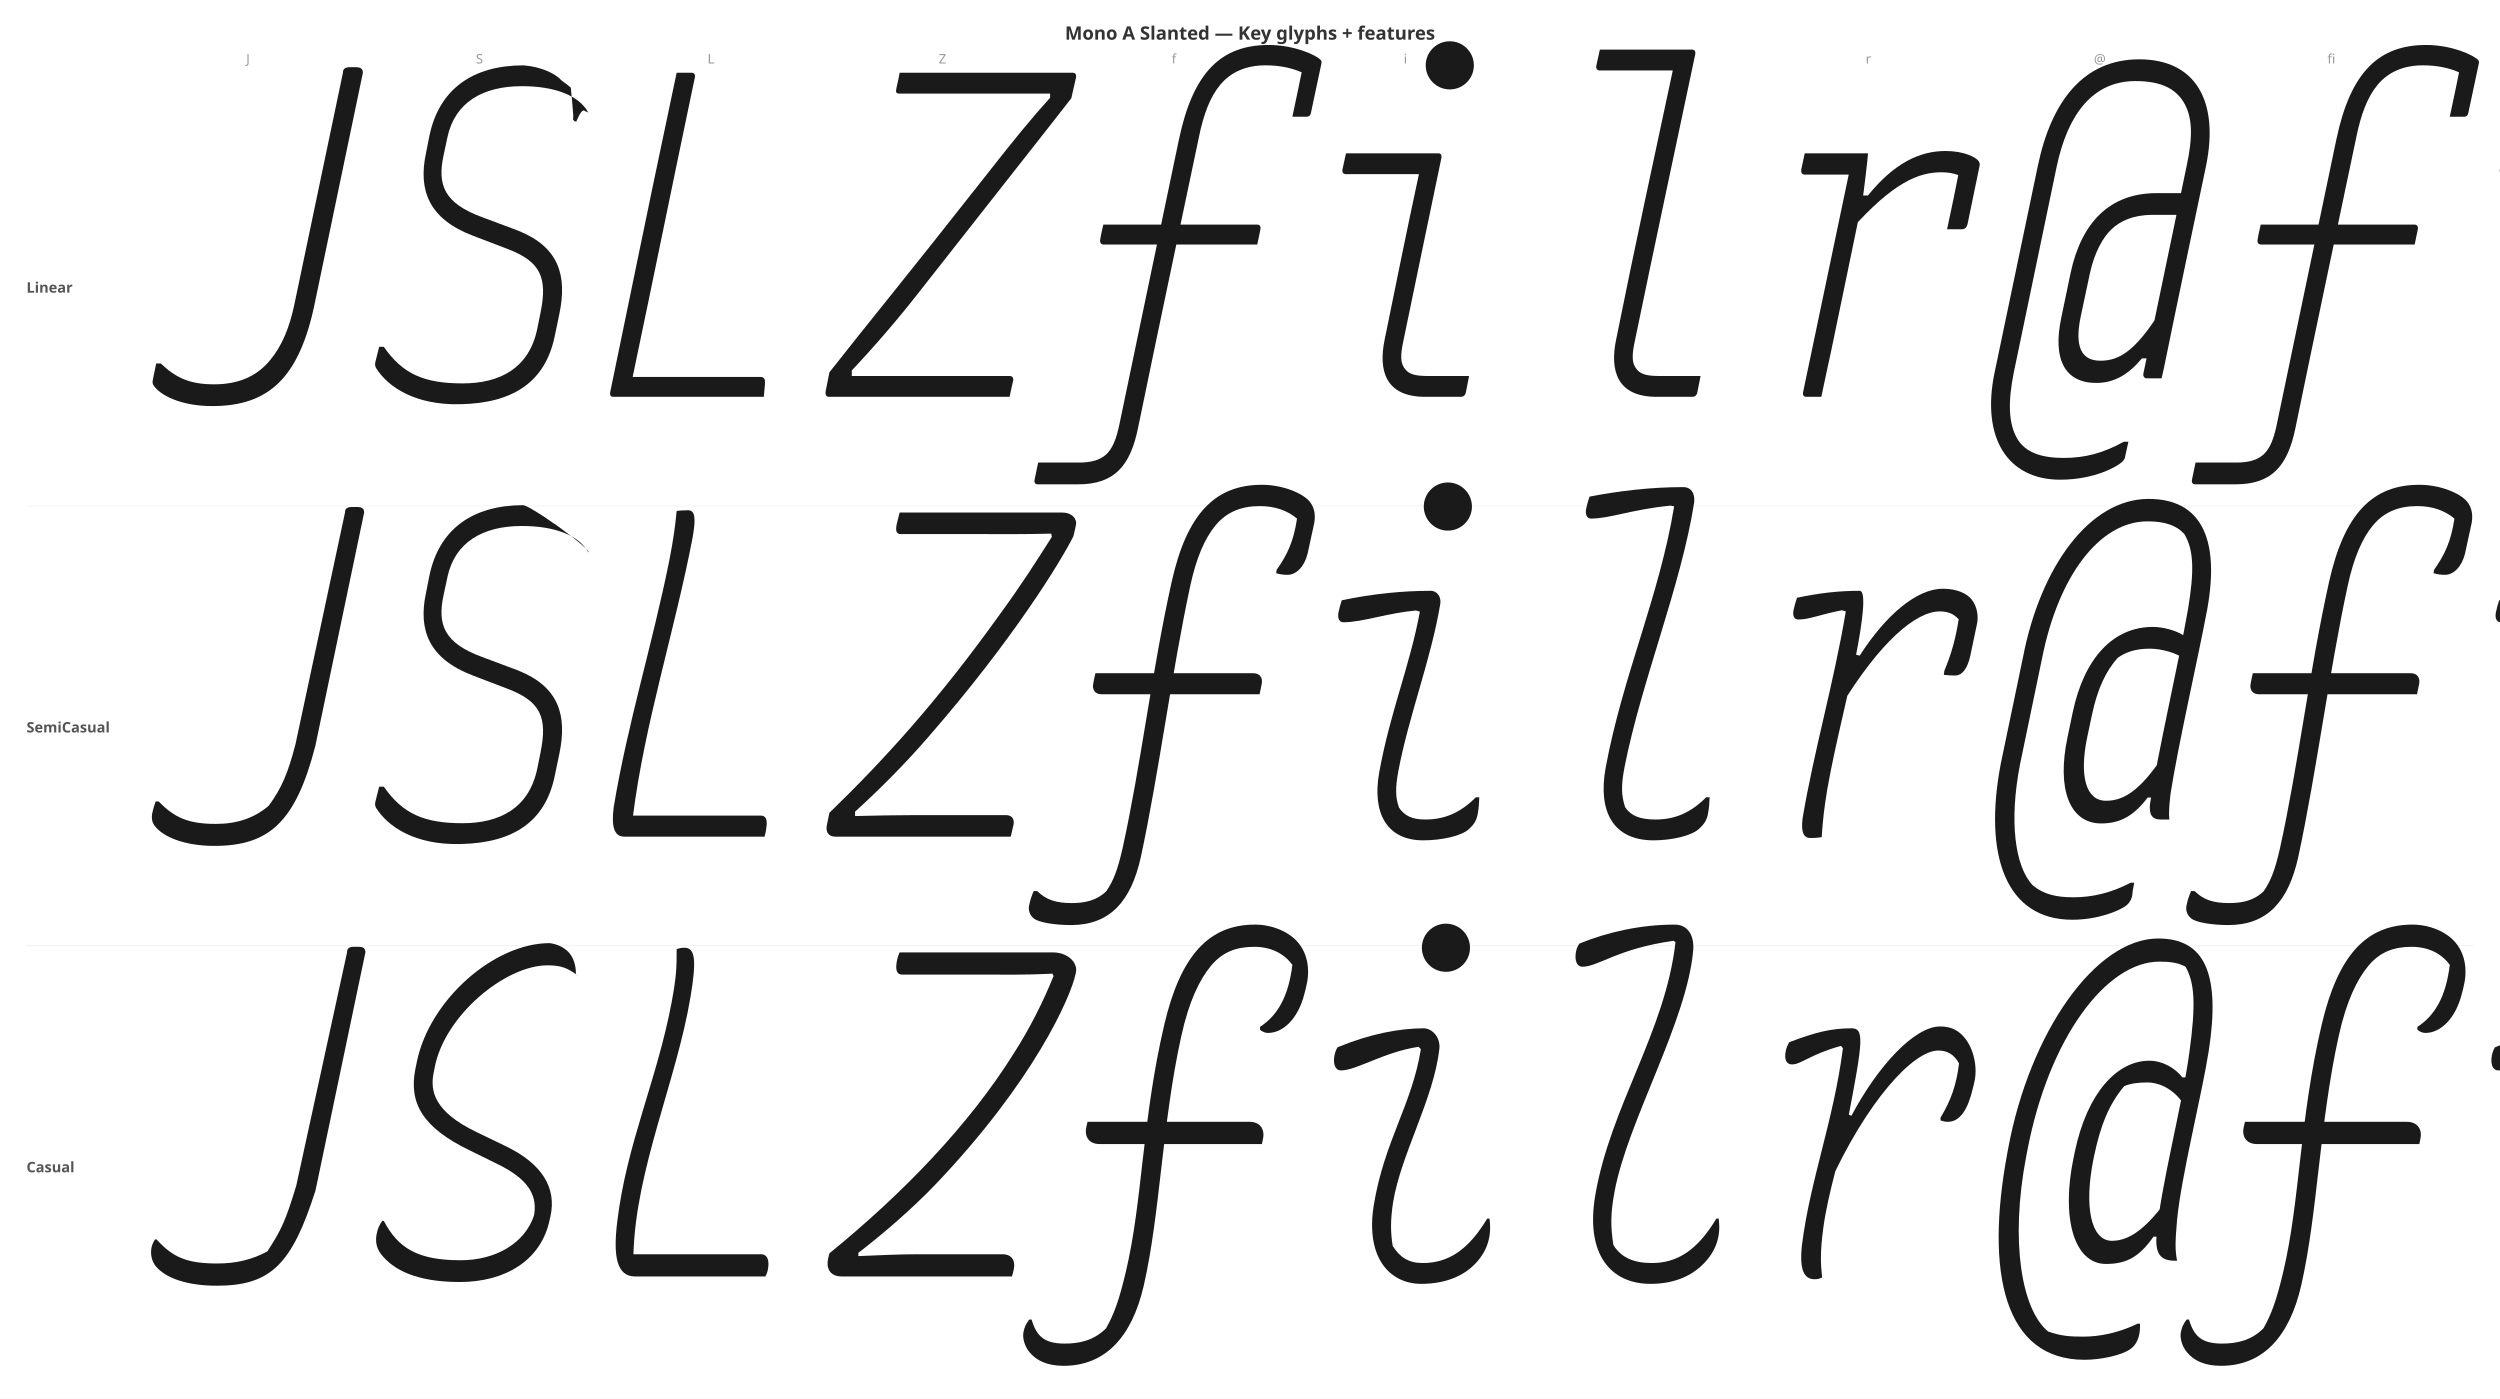
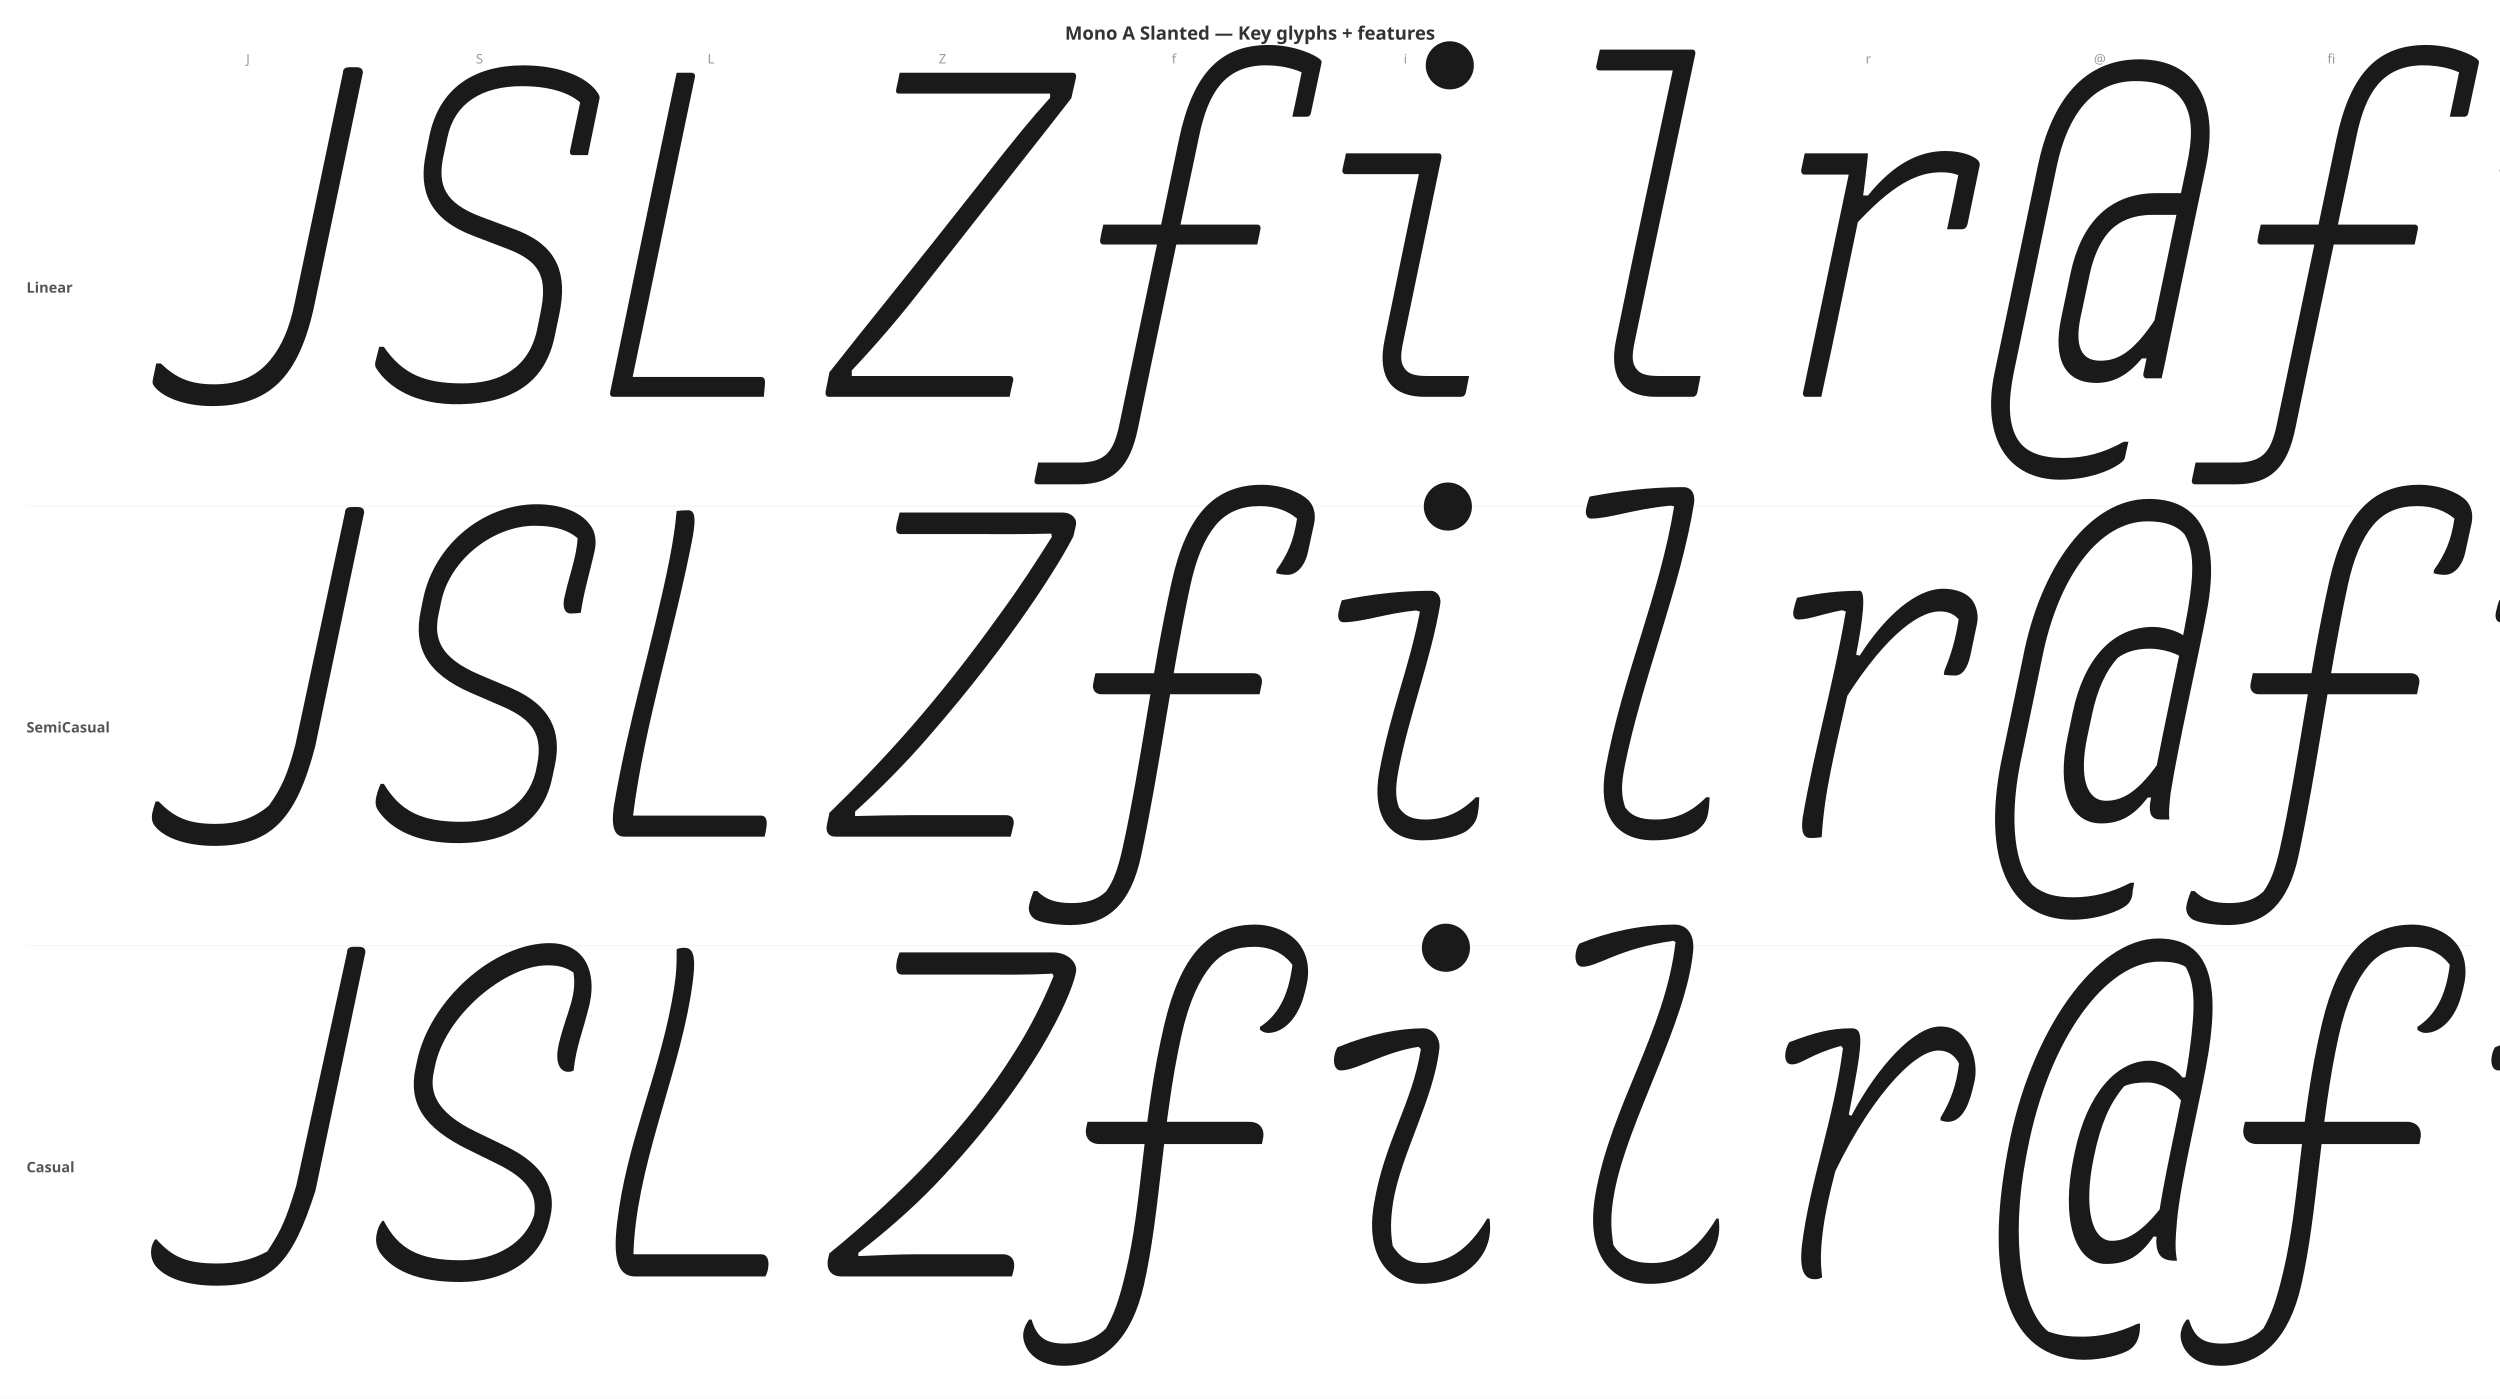
<svg xmlns="http://www.w3.org/2000/svg" width="1890.0" height="1057.5" viewBox="0 0 1890.0 1057.5">
  <rect width="100%" height="100%" fill="white" />
  <text x="945.0" y="30" text-anchor="middle" font-size="14" font-family="sans-serif" font-weight="bold" fill="#333">Mono A Slanted — Key glyphs + features</text>
  <text x="187.5" y="48" text-anchor="middle" font-size="10" font-family="sans-serif" fill="#999">J</text>
  <text x="362.5" y="48" text-anchor="middle" font-size="10" font-family="sans-serif" fill="#999">S</text>
  <text x="537.5" y="48" text-anchor="middle" font-size="10" font-family="sans-serif" fill="#999">L</text>
  <text x="712.5" y="48" text-anchor="middle" font-size="10" font-family="sans-serif" fill="#999">Z</text>
  <text x="887.5" y="48" text-anchor="middle" font-size="10" font-family="sans-serif" fill="#999">f</text>
  <text x="1062.5" y="48" text-anchor="middle" font-size="10" font-family="sans-serif" fill="#999">i</text>
  <text x="1237.5" y="48" text-anchor="middle" font-size="10" font-family="sans-serif" fill="#999">l</text>
  <text x="1412.5" y="48" text-anchor="middle" font-size="10" font-family="sans-serif" fill="#999">r</text>
  <text x="1587.5" y="48" text-anchor="middle" font-size="10" font-family="sans-serif" fill="#999">@</text>
  <text x="1762.5" y="48" text-anchor="middle" font-size="10" font-family="sans-serif" fill="#999">fi</text>
  <text x="20" y="221.25" font-size="11" font-family="sans-serif" font-weight="bold" fill="#555">Linear</text>
  <path d="M161.833 290.55C144.042 290.55 133.25 286.0 121.583 274.8H118.083C117.208 278.65 116.625 282.15 115.75 286.0C115.167 288.8 115.167 289.85 116.042 291.25C121.0 298.95 137.042 307.0 160.375 307.0C202.958 307.0 226.583 286.0 238.25 227.9C250.161 170.843 262.434 112.057 274.345 55C274.345 52.2 272.837 50.8 269.065 50.8C267.556 50.8 266.047 50.8 264.538 50.8C260.766 50.8 259.257 52.2 259.257 55C259.257 55 259.257 55 259.257 55C259.257 55 259.257 55 259.257 55C247.224 112.404 234.825 171.547 222.792 228.95C219.0 247.85 212.875 261.85 204.417 272.0C194.208 284.6 180.208 290.55 161.833 290.55Z" fill="#1a1a1a" />
-   <path d="M395.75 49.4C357.542 49.4 331.875 67.25 324.583 102.95L321.958 116.25C316.125 143.9 324.292 165.6 357.542 178.2L384.083 188.35C408.583 197.8 414.125 209.7 408.583 236.65L406.25 248.2C400.125 278.65 377.667 289.85 349.667 289.85C320.792 289.85 304.458 282.85 290.167 262.2H286.667C285.792 265.35 285.208 268.15 283.75 273.75C283.458 275.15 283.458 276.9 284.333 278.3C293.375 292.65 313.792 306.3 347.625 305.6C388.75 304.9 412.375 288.1 419.375 254.15L422.875 237.35C429.0 207.95 422.292 186.6 391.667 174.35L364.542 164.2C335.958 153.7 330.417 140.05 335.375 117.3L338.292 103.65C343.833 77.75 364.542 65.15 394.583 65.15C419.375 65.15 437.75 72.15 444.75 85.1L442.261 83.973C440.102 82.005 437.907 86.898 435.657 91.931C434.387 91.923 433.615 91.216 433.215 90.088C433.293 88.961 433.493 87.834 433.345 86.706C432.85 79.839 432.245 73.112 431.534 66.244C429.677 64.557 427.502 63.009 424.791 61.042C419.692 55.435 409.305 50.527 395.75 49.4Z" fill="#1a1a1a" />
+   <path d="M395.75 49.4C357.542 49.4 331.875 67.25 324.583 102.95L321.958 116.25C316.125 143.9 324.292 165.6 357.542 178.2L384.083 188.35C408.583 197.8 414.125 209.7 408.583 236.65L406.25 248.2C400.125 278.65 377.667 289.85 349.667 289.85C320.792 289.85 304.458 282.85 290.167 262.2H286.667C285.792 265.35 285.208 268.15 283.75 273.75C283.458 275.15 283.458 276.9 284.333 278.3C293.375 292.65 313.792 306.3 347.625 305.6C388.75 304.9 412.375 288.1 419.375 254.15L422.875 237.35C429.0 207.95 422.292 186.6 391.667 174.35L364.542 164.2C335.958 153.7 330.417 140.05 335.375 117.3L338.292 103.65C343.833 77.75 364.542 65.15 394.583 65.15C419.375 65.15 437.75 72.15 444.75 85.1L440.667 67.6C437.458 83.0 434.25 98.05 431.042 113.45C430.458 116.25 431.333 117.3 433.375 117.3C436.875 117.3 440.958 117.3 444.458 117.3C447.375 102.95 450.292 88.95 453.208 74.6C453.5 73.2 453.208 72.15 451.75 70.05C444.458 58.85 424.042 49.4 395.75 49.4Z" fill="#1a1a1a" />
  <path d="M463.708 300.0H577.458C577.75 296.85 578.042 294.05 578.333 290.2C578.625 286.35 577.458 284.95 574.833 284.95H478.292C494.042 210.05 509.5 133.75 525.25 58.85C525.833 57.1 525.25 55 522.917 55C519.125 55 515.333 55 511.542 55C509.208 66.55 506.583 78.1 504.25 89.65C489.667 158.25 475.667 227.55 461.375 296.15C460.792 298.6 461.667 300.0 463.708 300.0Z" fill="#1a1a1a" />
  <path d="M763.25 300.0C764.125 295.8 764.708 293.0 765.875 288.1C766.458 286.0 765.583 284.25 763.25 284.25H688.875C673.125 284.25 659.125 284.25 643.958 284.25V280.05C661.167 261.85 679.833 240.15 695.583 219.85C751.0 149.15 796.208 92.1 809.917 74.25L813.417 58.85C814.0 56.4 812.833 55 811.083 55H680.125C679.542 58.5 678.667 62.35 677.792 66.2C676.917 69.7 677.5 70.75 679.833 70.75H739.625C763.25 70.75 774.042 70.75 793.875 70.75V73.9C778.708 90.7 767.333 104.7 743.417 135.15C685.667 208.65 655.333 245.4 627.042 281.45L624.125 296.15C623.833 298.25 624.708 300.0 626.458 300.0Z" fill="#1a1a1a" />
  <path d="M784.833 349.7C783.958 353.9 783.083 358.1 782.208 362.3C781.625 364.75 782.5 366.15 784.542 366.15C786.583 366.15 803.5 366.15 815.167 366.15C842.583 366.15 854.542 352.15 860.375 323.45C875.25 251.0 893.333 165.95 906.458 103.3C909.958 86.15 914.917 73.2 922.5 64.1C930.375 54.65 941.75 49.4 956.625 49.4C967.125 49.4 975.875 51.15 984.042 54.65C982.0 64.45 980.833 70.75 977.625 85.45L977.042 88.25C980.833 88.25 984.333 88.25 988.125 88.25C989.583 88.25 990.75 87.2 991.042 85.45L998.917 48.35C999.208 46.95 999.208 46.25 998.625 45.55C995.417 41.7 978.5 34.0 959.25 34.0C923.667 34.0 902.083 53.95 891.292 105.4C878.458 167.0 860.958 249.95 846.375 320.3C844.042 331.85 841.125 338.85 836.458 343.4C831.5 347.95 824.792 349.7 815.458 349.7C806.125 349.7 797.667 349.7 788.333 349.7ZM834.125 169.8C833.25 174.0 832.375 176.8 831.792 181.0C831.208 183.1 832.375 184.85 834.125 184.85H950.5C951.375 180.65 951.958 177.85 952.833 173.65C953.417 171.2 952.25 169.8 950.5 169.8Z" fill="#1a1a1a" />
  <path d="M1017.583 115.9C1016.708 119.75 1015.833 123.95 1014.958 127.8C1014.375 130.25 1015.542 131.65 1017.292 131.65C1034.208 131.65 1051.417 131.65 1068.625 131.65H1072.708C1063.667 173.65 1055.792 212.5 1046.75 256.95C1042.083 279.7 1047.042 300.0 1077.375 300.0C1085.833 300.0 1102.458 300.0 1104.208 300.0C1105.667 300.0 1107.708 299.65 1108.292 296.15C1109.167 291.6 1109.75 288.45 1110.625 284.25H1107.125C1097.792 284.25 1088.75 284.25 1079.417 284.25C1069.792 284.25 1065.417 282.85 1062.5 279.35C1058.708 274.8 1058.417 269.55 1061.042 257.3C1070.958 209.7 1080.0 165.6 1089.625 119.75C1090.208 116.95 1089.042 115.9 1087.292 115.9C1063.958 115.9 1040.917 115.9 1017.583 115.9ZM1077.842 49.4C1077.842 59.452 1085.99 67.6 1096.042 67.6C1106.094 67.6 1114.242 59.452 1114.242 49.4C1114.242 39.348 1106.094 31.2 1096.042 31.2C1085.99 31.2 1077.842 39.348 1077.842 49.4Z" fill="#1a1a1a" />
  <path d="M1209.5 37.5C1208.625 41.35 1207.75 45.55 1206.875 49.4C1206.292 51.85 1207.458 53.25 1209.208 53.25C1226.125 53.25 1243.625 53.25 1260.542 53.25H1264.625C1250.042 121.5 1236.333 184.5 1221.75 256.95C1217.083 279.7 1222.042 300.0 1252.375 300.0C1260.833 300.0 1277.458 300.0 1279.208 300.0C1280.667 300.0 1282.708 299.65 1283.292 296.15C1284.167 291.6 1284.75 288.45 1285.625 284.25H1282.125C1272.792 284.25 1263.75 284.25 1254.417 284.25C1244.792 284.25 1240.417 282.85 1237.5 279.35C1233.708 274.8 1233.417 269.55 1236.042 257.3C1251.5 182.4 1266.375 113.45 1281.542 41.35C1282.125 38.55 1280.958 37.5 1279.208 37.5C1255.875 37.5 1232.833 37.5 1209.5 37.5Z" fill="#1a1a1a" />
  <path d="M1364.375 115.9C1363.5 120.1 1362.625 123.95 1361.75 128.15C1361.458 130.6 1362.333 132.0 1364.375 132.0C1374.0 132.0 1383.625 132.0 1393.25 132.0H1397.625C1386.25 186.6 1374.583 241.55 1363.208 296.15C1362.625 298.6 1363.5 300.0 1365.542 300.0C1369.333 300.0 1373.125 300.0 1376.917 300.0C1379.542 288.1 1381.875 276.2 1384.5 264.65C1392.375 226.5 1400.25 189.05 1408.125 150.55C1408.417 150.2 1412.5 115.9 1412.208 115.9C1396.458 115.9 1380.125 115.9 1364.375 115.9ZM1470.833 114.15C1451.292 114.15 1432.042 123.25 1412.208 147.75H1404.917L1399.375 173.65C1431.167 137.95 1450.417 130.25 1467.625 130.25C1472.875 130.25 1476.667 130.95 1480.458 132.35C1477.833 146.0 1475.5 156.85 1472.875 169.1L1472.0 173.3C1475.792 173.3 1479.583 173.3 1483.375 173.3C1485.417 173.3 1486.875 171.9 1487.458 169.45L1496.5 125.7C1496.792 124.3 1496.792 122.9 1495.625 121.5C1493.292 118.7 1484.542 114.15 1470.833 114.15Z" fill="#1a1a1a" />
  <path d="M1540.542 125.7 1507.875 281.8C1497.667 331.15 1517.792 362.65 1557.458 362.65C1584.292 362.65 1601.208 352.15 1604.125 349.35C1605.875 347.6 1606.458 346.9 1606.75 344.45C1607.625 340.95 1608.208 337.45 1609.083 333.95H1605.583C1590.417 342.35 1576.708 346.2 1560.083 346.2C1543.167 346.2 1531.5 342.0 1525.375 332.2C1518.083 320.3 1518.083 303.15 1522.458 281.45L1554.833 126.05C1563.292 85.8 1582.542 61.3 1614.333 61.3C1632.417 61.3 1643.792 66.2 1650.5 76.7C1657.792 88.25 1657.792 103.65 1653.125 125.35C1644.083 168.4 1629.5 239.1 1620.458 282.15C1619.875 284.25 1621.042 286.0 1622.792 286.0H1634.167C1634.75 283.55 1635.333 280.75 1635.917 278.3C1644.375 236.65 1658.958 167.35 1667.708 125.7C1677.917 76.35 1659.833 44.85 1617.25 44.85C1575.25 44.85 1550.75 76.35 1540.542 125.7ZM1639.708 224.4C1616.083 266.05 1602.083 272.7 1587.792 272.7C1572.917 272.7 1568.542 261.15 1572.917 239.8L1579.917 206.9C1583.417 190.45 1590.125 179.25 1595.958 173.65C1602.375 167.35 1612.292 162.45 1627.167 162.45C1634.167 162.45 1648.167 162.45 1652.542 162.45L1655.75 146.0H1651.083C1646.417 146.0 1635.625 146.0 1630.375 146.0C1595.083 146.0 1573.5 168.05 1565.333 206.55L1558.333 240.15C1551.625 271.65 1560.958 289.5 1584.875 289.5C1598.292 289.5 1609.083 283.2 1619.292 270.95H1630.375Z" fill="#1a1a1a" />
  <path d="M1659.833 349.7C1658.958 353.9 1658.083 358.1 1657.208 362.3C1656.625 364.75 1657.5 366.15 1659.542 366.15C1661.583 366.15 1678.5 366.15 1690.167 366.15C1717.583 366.15 1729.542 352.15 1735.375 323.45C1750.25 251.0 1768.333 165.95 1781.458 103.3C1784.958 86.15 1789.917 73.2 1797.5 64.1C1805.375 54.65 1816.75 49.4 1831.625 49.4C1842.125 49.4 1850.875 51.15 1859.042 54.65C1857.0 64.45 1855.833 70.75 1852.625 85.45L1852.042 88.25C1855.833 88.25 1859.333 88.25 1863.125 88.25C1864.583 88.25 1865.75 87.2 1866.042 85.45L1873.917 48.35C1874.208 46.95 1874.208 46.25 1873.625 45.55C1870.417 41.7 1853.5 34.0 1834.25 34.0C1798.667 34.0 1777.083 53.95 1766.292 105.4C1753.458 167.0 1735.958 249.95 1721.375 320.3C1719.042 331.85 1716.125 338.85 1711.458 343.4C1706.5 347.95 1699.792 349.7 1690.458 349.7C1681.125 349.7 1672.667 349.7 1663.333 349.7ZM1709.125 169.8C1708.25 174.0 1707.375 176.8 1706.792 181.0C1706.208 183.1 1707.375 184.85 1709.125 184.85H1825.5C1826.375 180.65 1826.958 177.85 1827.833 173.65C1828.417 171.2 1827.25 169.8 1825.5 169.8ZM1892.583 115.9C1891.708 119.75 1890.833 123.95 1889.958 127.8C1889.375 130.25 1890.542 131.65 1892.292 131.65C1909.208 131.65 1926.417 131.65 1943.625 131.65H1947.708C1938.667 173.65 1930.792 212.5 1921.75 256.95C1917.083 279.7 1922.042 300.0 1952.375 300.0C1960.833 300.0 1977.458 300.0 1979.208 300.0C1980.667 300.0 1982.708 299.65 1983.292 296.15C1984.167 291.6 1984.75 288.45 1985.625 284.25H1982.125C1972.792 284.25 1963.75 284.25 1954.417 284.25C1944.792 284.25 1940.417 282.85 1937.5 279.35C1933.708 274.8 1933.417 269.55 1936.042 257.3C1945.958 209.7 1955.0 165.6 1964.625 119.75C1965.208 116.95 1964.042 115.9 1962.292 115.9C1938.958 115.9 1915.917 115.9 1892.583 115.9ZM1952.842 49.4C1952.842 59.452 1960.99 67.6 1971.042 67.6C1981.094 67.6 1989.242 59.452 1989.242 49.4C1989.242 39.348 1981.094 31.2 1971.042 31.2C1960.99 31.2 1952.842 39.348 1952.842 49.4Z" fill="#1a1a1a" />
  <line x1="20" y1="382.5" x2="1870.0" y2="382.5" stroke="#eee" stroke-width="0.5" />
  <text x="20" y="553.75" font-size="11" font-family="sans-serif" font-weight="bold" fill="#555">SemiCasual</text>
  <path d="M163.146 622.875C143.021 622.875 132.083 618.5 119.979 605.9H117.646C116.625 608.7 115.896 611.325 115.167 614.475C114.292 618.5 115.021 621.825 116.917 624.275C123.188 632.675 139.375 639.5 162.125 639.5C203.833 639.5 223.667 620.95 238.396 563.9C250.573 505.688 263.119 445.712 275.296 387.5C275.296 384.7 273.848 383.3 270.227 383.3C268.779 383.3 267.331 383.3 265.882 383.3C262.262 383.3 260.813 384.7 260.813 387.5C260.813 387.5 260.813 387.5 260.813 387.5C260.813 387.5 260.813 387.5 260.813 387.5C248.459 445.308 235.73 504.867 223.375 562.675C217.542 585.075 212.875 595.75 203.25 609.05C192.312 618.5 179.188 622.875 163.146 622.875Z" fill="#1a1a1a" />
-   <path d="M395.75 381.9C357.542 381.9 331.875 399.75 324.583 435.45L321.958 448.75C316.125 476.4 324.292 498.1 357.542 510.7L384.083 520.85C408.583 530.3 414.125 542.2 408.583 569.15L406.25 580.7C400.125 611.15 377.667 622.35 349.667 622.35C320.792 622.35 304.458 615.35 290.167 594.7H286.667C285.792 597.85 285.208 600.65 283.75 606.25C283.458 607.65 283.458 609.4 284.333 610.8C293.375 625.15 313.792 638.8 347.625 638.1C388.75 637.4 412.375 620.6 419.375 586.65L422.875 569.85C429.0 540.45 422.292 519.1 391.667 506.85L364.542 496.7C335.958 486.2 330.417 472.55 335.375 449.8L338.292 436.15C343.833 410.25 364.542 397.65 394.583 397.65C419.375 397.65 437.75 404.65 444.75 417.6L445.048 417.314C444.599 416.497 443.47 415.211 441.729 413.519C439.446 411.484 436.693 409.168 433.544 406.633C430.076 403.943 426.368 401.158 422.503 398.342C418.567 395.557 414.648 392.867 410.839 390.332C407.234 388.016 403.931 385.981 401.028 384.289C398.628 383.003 396.834 382.186 395.75 381.9Z" fill="#1a1a1a" />
+   <path d="M405.667 381.2C365.417 381.2 328.375 411.65 319.917 452.6L318.021 462.05C312.479 488.825 321.812 508.95 356.083 523.825L380.729 534.5C403.042 544.3 410.188 555.85 406.25 577.2L404.938 583.675C398.375 609.225 376.354 621.3 348.938 621.3C318.312 621.3 302.708 613.25 290.167 592.6H287.833C286.229 595.75 285.354 598.55 284.188 603.625C283.604 606.95 284.042 610.275 286.229 613.25C295.271 626.2 314.083 637.75 347.625 637.4C384.958 637.05 410.771 620.775 417.479 588.05L419.521 578.425C424.917 553.05 416.167 533.275 387.146 520.5L362.354 510.0C332.021 497.05 327.792 482.35 331.583 464.325L333.479 455.225C340.042 422.675 373.292 397.475 404.208 397.475C421.708 397.475 433.521 401.85 441.396 411.825L436.729 399.575C437.604 417.425 431.042 431.775 426.667 451.725C425.062 458.9 426.812 463.8 431.479 463.8C434.104 463.8 436.729 463.625 439.062 463.275C441.542 446.65 445.333 435.1 449.417 417.075C451.167 409.55 450.292 402.025 445.917 396.6C439.646 387.85 425.5 381.2 405.667 381.2Z" fill="#1a1a1a" />
  <path d="M471.875 632.5C471.875 632.5 578.042 632.5 578.042 632.5C578.771 629.875 579.208 627.425 579.5 624.625C580.229 619.025 578.479 616.575 575.125 616.575C575.125 616.575 478.583 616.575 478.583 616.575C487.333 546.925 510.521 475.175 523.646 406.225C526.271 391.35 525.396 385.75 520.146 385.75C517.083 385.75 514.458 385.925 511.542 386.275C510.375 398.875 509.062 407.625 506.0 423.725C493.167 487.425 474.646 546.225 464.0 609.925C462.104 624.275 464.0 632.5 471.875 632.5Z" fill="#1a1a1a" />
  <path d="M764.125 632.5C764.854 629.525 765.438 627.075 766.167 623.75C767.042 619.9 765.583 616.225 760.479 616.225C760.479 616.225 692.229 616.225 692.229 616.225C676.625 616.225 662.479 616.575 646.438 616.925C646.438 616.925 646.438 613.6 646.438 613.6C664.812 596.975 684.646 577.025 701.271 557.775C766.412 483.197 802.771 423.025 811.521 405.35C811.521 405.35 813.417 396.95 813.417 396.95C814.438 392.05 810.062 387.5 803.5 387.5C803.5 387.5 680.125 387.5 680.125 387.5C679.542 389.775 678.812 392.575 678.083 395.55C676.917 400.625 677.208 403.775 681.0 403.775C681.0 403.775 740.062 403.775 740.062 403.775C760.917 403.775 774.479 403.95 794.75 403.425C794.75 403.425 795.188 405.875 795.188 405.875C783.812 423.725 772.875 441.225 754.938 465.725C709.0 529.775 668.896 573.875 627.042 614.475C627.042 614.475 625.146 623.575 625.146 623.575C624.125 628.125 625.729 632.5 631.417 632.5C631.417 632.5 764.125 632.5 764.125 632.5Z" fill="#1a1a1a" />
  <path d="M781.479 673.625C779.875 677.3 778.854 680.45 777.979 684.65C777.25 687.975 778.417 691.825 781.479 694.275C785.125 697.425 797.667 699.35 809.625 699.35C838.938 699.35 855.125 681.675 862.562 647.55C876.271 583.675 885.896 507.725 899.75 443.325C904.417 421.45 910.979 406.75 919.0 397.125C927.312 387.15 938.25 382.6 952.396 382.6C963.917 382.6 973.25 385.925 980.542 392.05C978.062 408.85 973.396 419.175 965.083 430.9C965.083 430.9 964.792 433.35 964.792 433.35C967.708 434.225 970.479 434.575 973.396 434.575C979.812 434.575 986.083 428.625 988.562 418.475C988.562 418.475 993.083 397.65 993.083 397.65C994.833 390.825 994.25 384.175 990.021 379.1C984.917 372.975 970.042 366.5 954.0 366.5C918.708 366.5 897.271 388.2 885.75 440.0C870.875 506.85 862.417 579.125 848.708 641.075C845.062 657.35 841.708 666.1 836.312 673.8C829.167 680.8 820.125 682.725 810.208 682.725C797.958 682.725 790.667 680.1 784.104 673.625C784.104 673.625 781.479 673.625 781.479 673.625ZM828.146 508.95C827.562 511.575 826.979 513.675 826.542 516.475C825.375 521.375 828.0 524.875 832.667 524.875C832.667 524.875 952.25 524.875 952.25 524.875C952.833 522.075 953.271 519.975 953.854 517.175C954.875 512.275 952.25 508.95 947.583 508.95C947.583 508.95 828.146 508.95 828.146 508.95Z" fill="#1a1a1a" />
  <path d="M1014.375 453.825C1013.354 456.8 1012.625 459.6 1011.896 462.925C1011.021 467.3 1012.479 470.45 1015.542 470.45C1029.833 470.45 1048.938 463.45 1070.521 461.525C1070.521 461.525 1073.438 462.4 1073.438 462.4C1065.6 504.335 1051.125 537.65 1042.667 584.025C1037.125 615.175 1048.792 635.3 1075.917 635.3C1089.771 635.3 1105.375 631.975 1110.771 626.55C1113.833 623.75 1116.312 620.6 1117.188 615.175C1117.927 611.086 1118.221 607.227 1118.354 602.75C1118.354 602.75 1115.729 602.75 1115.729 602.75C1103.917 614.65 1091.812 619.55 1077.521 619.55C1067.242 619.55 1061.84 616.629 1057.688 610.625C1054.932 603.022 1054.791 595.962 1057.104 583.15C1064.996 541.22 1082.029 498.037 1088.896 456.275C1089.625 450.675 1085.979 446.65 1081.75 446.65C1061.042 446.65 1038.292 448.75 1014.375 453.825ZM1076.383 382.95C1076.383 382.95 1076.383 382.95 1076.383 382.95C1076.383 393.002 1084.531 401.15 1094.583 401.15C1104.635 401.15 1112.783 393.002 1112.783 382.95C1112.783 382.95 1112.783 382.95 1112.783 382.95C1112.783 372.898 1104.635 364.75 1094.583 364.75C1084.531 364.75 1076.383 372.898 1076.383 382.95Z" fill="#1a1a1a" />
  <path d="M1201.771 375.425C1200.604 378.4 1199.875 381.2 1199.146 384.525C1198.271 388.9 1199.729 392.05 1202.792 392.05C1217.165 392.05 1233.421 385.157 1262.875 382.25C1262.875 382.25 1265.646 382.775 1265.646 382.775C1254.568 450.622 1226.854 510.525 1213.875 580.35C1207.75 614.125 1220.0 635.3 1250.042 635.3C1264.042 635.3 1279.354 631.8 1284.896 626.2C1287.958 623.4 1290.438 620.25 1291.312 614.825C1292.042 610.8 1292.333 607.125 1292.479 602.75C1292.479 602.75 1289.854 602.75 1289.854 602.75C1278.042 614.65 1265.938 619.55 1251.646 619.55C1239.833 619.55 1232.979 616.75 1228.604 610.275C1225.688 601.35 1225.396 593.825 1228.312 579.125C1241.0 514.9 1270.898 442.949 1280.812 379.8C1281.542 372.275 1278.042 368.25 1272.646 368.25C1247.893 368.25 1223.778 371.18 1201.771 375.425Z" fill="#1a1a1a" />
  <path d="M1358.542 451.9C1357.521 454.875 1356.646 457.85 1355.917 461.175C1355.042 465.9 1356.5 468.35 1359.562 468.35C1367.875 468.35 1376.188 464.5 1392.521 461.35C1392.521 461.35 1395.438 462.225 1395.438 462.225C1386.25 516.825 1371.521 566.875 1362.771 618.5C1361.312 629.875 1363.938 633.55 1368.75 633.55C1371.667 633.55 1374.438 633.375 1377.208 632.85C1377.938 621.475 1378.958 611.325 1381.438 596.625C1387.271 563.55 1396.021 530.825 1402.729 497.575C1408.562 468.0 1410.896 446.65 1405.938 446.65C1390.333 446.65 1376.042 448.225 1358.542 451.9ZM1468.792 445.075C1449.25 445.075 1425.771 464.675 1405.938 495.65C1405.938 495.65 1398.646 493.9 1398.646 493.9C1398.646 493.9 1390.625 535.55 1390.625 535.55C1421.25 484.975 1448.521 462.225 1466.458 462.225C1472.438 462.225 1476.958 463.975 1480.75 468.175C1478.417 483.05 1475.354 494.075 1469.958 507.025C1469.958 507.025 1469.521 510.175 1469.521 510.175C1472.438 510.525 1475.208 510.7 1477.979 510.7C1483.521 510.7 1487.312 505.45 1489.5 496.0C1489.5 496.0 1494.604 471.675 1494.604 471.675C1495.917 465.725 1494.604 458.025 1490.375 452.95C1487.021 448.925 1479.875 445.075 1468.792 445.075Z" fill="#1a1a1a" />
  <path d="M1529.312 497.225C1529.312 497.225 1512.688 576.85 1512.688 576.85C1499.125 647.025 1516.625 695.325 1566.646 695.325C1586.479 695.325 1602.667 688.325 1607.333 684.65C1610.979 681.85 1612.146 678.0 1612.292 673.8C1612.729 671.7 1613.021 669.425 1613.458 667.325C1613.458 667.325 1610.833 667.325 1610.833 667.325C1595.958 675.025 1581.958 678.35 1567.521 678.35C1554.25 678.35 1545.062 676.075 1536.896 669.425C1523.188 655.25 1518.812 620.775 1527.125 577.9C1527.125 577.9 1543.75 497.925 1543.75 497.925C1556.146 435.1 1587.5 394.15 1623.375 394.15C1636.354 394.15 1645.25 396.95 1651.375 403.775C1658.521 415.675 1658.958 431.6 1654.146 460.475C1646.854 502.475 1631.396 568.275 1625.417 607.65C1624.542 615.7 1626.875 619.55 1633.438 619.55C1633.438 619.55 1640.0 619.55 1640.0 619.55C1639.562 614.125 1639.854 610.1 1640.875 600.475C1646.562 563.55 1661.729 497.75 1668.729 460.3C1678.5 405.7 1663.042 377.175 1624.396 377.175C1579.771 377.175 1542.583 428.275 1529.312 497.225ZM1640.146 564.075C1619.292 597.85 1605.729 605.375 1592.167 605.375C1576.854 605.375 1571.896 586.65 1577.875 557.6C1577.875 557.6 1581.521 540.45 1581.521 540.45C1585.75 520.325 1592.312 507.025 1600.917 497.4C1606.604 493.2 1614.188 490.4 1625.271 490.4C1634.167 490.4 1646.417 493.725 1651.667 498.625C1651.667 498.625 1655.604 480.25 1655.604 480.25C1655.604 480.25 1650.5 480.25 1650.5 480.25C1645.396 476.75 1635.333 473.95 1627.604 473.95C1597.854 473.95 1575.688 497.05 1566.938 538.7C1566.938 538.7 1563.0 557.6 1563.0 557.6C1554.833 596.275 1564.458 622.525 1588.521 622.525C1603.104 622.525 1613.312 616.575 1623.667 602.925C1623.667 602.925 1632.708 602.925 1632.708 602.925C1632.708 602.925 1640.146 564.075 1640.146 564.075Z" fill="#1a1a1a" />
  <path d="M1656.479 673.625C1654.875 677.3 1653.854 680.45 1652.979 684.65C1652.25 687.975 1653.417 691.825 1656.479 694.275C1660.125 697.425 1672.667 699.35 1684.625 699.35C1713.938 699.35 1730.125 681.675 1737.562 647.55C1751.271 583.675 1760.896 507.725 1774.75 443.325C1779.417 421.45 1785.979 406.75 1794.0 397.125C1802.312 387.15 1813.25 382.6 1827.396 382.6C1838.917 382.6 1848.25 385.925 1855.542 392.05C1853.062 408.85 1848.396 419.175 1840.083 430.9C1840.083 430.9 1839.792 433.35 1839.792 433.35C1842.708 434.225 1845.479 434.575 1848.396 434.575C1854.812 434.575 1861.083 428.625 1863.562 418.475C1863.562 418.475 1868.083 397.65 1868.083 397.65C1869.833 390.825 1869.25 384.175 1865.021 379.1C1859.917 372.975 1845.042 366.5 1829.0 366.5C1793.708 366.5 1772.271 388.2 1760.75 440.0C1745.875 506.85 1737.417 579.125 1723.708 641.075C1720.062 657.35 1716.708 666.1 1711.312 673.8C1704.167 680.8 1695.125 682.725 1685.208 682.725C1672.958 682.725 1665.667 680.1 1659.104 673.625C1659.104 673.625 1656.479 673.625 1656.479 673.625ZM1703.146 508.95C1702.562 511.575 1701.979 513.675 1701.542 516.475C1700.375 521.375 1703.0 524.875 1707.667 524.875C1707.667 524.875 1827.25 524.875 1827.25 524.875C1827.833 522.075 1828.271 519.975 1828.854 517.175C1829.875 512.275 1827.25 508.95 1822.583 508.95C1822.583 508.95 1703.146 508.95 1703.146 508.95ZM1889.375 453.825C1888.354 456.8 1887.625 459.6 1886.896 462.925C1886.021 467.3 1887.479 470.45 1890.542 470.45C1904.833 470.45 1923.938 463.45 1945.521 461.525C1945.521 461.525 1948.438 462.4 1948.438 462.4C1940.6 504.335 1926.125 537.65 1917.667 584.025C1912.125 615.175 1923.792 635.3 1950.917 635.3C1964.771 635.3 1980.375 631.975 1985.771 626.55C1988.833 623.75 1991.312 620.6 1992.188 615.175C1992.927 611.086 1993.221 607.227 1993.354 602.75C1993.354 602.75 1990.729 602.75 1990.729 602.75C1978.917 614.65 1966.812 619.55 1952.521 619.55C1942.242 619.55 1936.84 616.629 1932.688 610.625C1929.932 603.022 1929.791 595.962 1932.104 583.15C1939.996 541.22 1957.029 498.037 1963.896 456.275C1964.625 450.675 1960.979 446.65 1956.75 446.65C1936.042 446.65 1913.292 448.75 1889.375 453.825ZM1951.383 382.95C1951.383 382.95 1951.383 382.95 1951.383 382.95C1951.383 393.002 1959.531 401.15 1969.583 401.15C1979.635 401.15 1987.783 393.002 1987.783 382.95C1987.783 382.95 1987.783 382.95 1987.783 382.95C1987.783 372.898 1979.635 364.75 1969.583 364.75C1959.531 364.75 1951.383 372.898 1951.383 382.95Z" fill="#1a1a1a" />
  <line x1="20" y1="715.0" x2="1870.0" y2="715.0" stroke="#eee" stroke-width="0.5" />
  <text x="20" y="886.25" font-size="11" font-family="sans-serif" font-weight="bold" fill="#555">Casual</text>
  <path d="M164.458 955.2C142.0 955.2 130.917 951.0 118.375 937.0H117.208C116.042 938.75 115.167 940.5 114.583 942.95C113.417 948.2 114.875 953.8 117.792 957.3C125.375 966.4 141.708 972.0 163.875 972.0C204.708 972.0 220.75 955.9 238.542 899.9C250.985 840.533 263.806 779.367 276.249 720.0C276.249 717.2 274.861 715.8 271.392 715.8C270.004 715.8 268.617 715.8 267.229 715.8C263.76 715.8 262.372 717.2 262.372 720.0C262.372 720.0 262.372 720.0 262.372 720.0C262.372 720.0 262.372 720.0 262.372 720.0C249.695 778.212 236.635 838.188 223.958 896.4C216.083 922.3 212.875 929.65 202.083 946.1C190.417 952.4 178.167 955.2 164.458 955.2Z" fill="#1a1a1a" />
-   <path d="M415.583 713.0C373.292 713.0 324.875 756.05 315.25 802.25L314.083 807.85C308.833 833.75 319.333 852.3 354.625 869.45L377.375 880.65C397.5 890.8 406.25 902.0 403.917 917.75L403.625 919.15C396.625 939.8 375.042 952.75 348.208 952.75C315.833 952.75 300.958 943.65 290.167 923.0H289.0C286.667 926.15 285.5 928.95 284.625 933.5C283.75 938.75 284.625 943.65 288.125 948.2C297.167 959.75 314.375 969.2 347.625 969.2C381.167 969.2 409.167 953.45 415.583 921.95L416.167 919.5C420.833 898.15 410.042 879.95 382.625 866.65L360.167 855.8C328.083 840.4 325.167 824.65 327.792 811.35L328.667 806.8C336.25 767.6 382.042 729.8 413.833 729.8C424.042 729.8 429.292 731.55 438.042 738.55C436.7 737.5 436.0 736.8 435.371 736.461C435.519 730.194 433.717 723.787 429.51 719.481C426.065 716.154 421.534 713.807 415.583 713.0Z" fill="#1a1a1a" />
+   <path d="M415.583 713.0C373.292 713.0 324.875 756.05 315.25 802.25L314.083 807.85C308.833 833.75 319.333 852.3 354.625 869.45L377.375 880.65C397.5 890.8 406.25 902.0 403.917 917.75L403.625 919.15C396.625 939.8 375.042 952.75 348.208 952.75C315.833 952.75 300.958 943.65 290.167 923.0H289.0C286.667 926.15 285.5 928.95 284.625 933.5C283.75 938.75 284.625 943.65 288.125 948.2C297.167 959.75 314.375 969.2 347.625 969.2C381.167 969.2 409.167 953.45 415.583 921.95L416.167 919.5C420.833 898.15 410.042 879.95 382.625 866.65L360.167 855.8C328.083 840.4 325.167 824.65 327.792 811.35L328.667 806.8C336.25 767.6 382.042 729.8 413.833 729.8C424.042 729.8 429.292 731.55 438.042 738.55L432.792 731.55C437.75 751.85 427.833 765.5 422.292 790.0C419.667 801.55 422.292 810.3 429.583 810.3C431.333 810.3 432.5 809.95 433.667 809.25C435.708 790.35 440.375 781.25 445.625 759.55C448.833 745.9 447.375 731.9 440.083 723.15C434.833 716.85 426.958 713.0 415.583 713.0Z" fill="#1a1a1a" />
  <path d="M480.042 965.0H578.625C579.792 962.9 580.375 960.8 580.667 959.05C581.833 951.7 579.5 948.2 575.417 948.2H478.875C480.625 883.8 511.542 816.6 522.042 753.6C526.708 725.6 525.542 716.5 517.375 716.5C515.042 716.5 513.583 716.85 511.542 717.55C511.542 731.2 511.542 737.15 507.75 757.8C496.667 816.6 473.625 864.9 466.625 923.7C463.417 949.95 466.333 965.0 480.042 965.0Z" fill="#1a1a1a" />
  <path d="M765.0 965.0C765.583 963.25 766.167 961.15 766.458 959.4C767.625 953.8 765.583 948.2 757.708 948.2H695.583C680.125 948.2 665.833 948.9 648.917 949.6V947.15C668.458 932.1 689.458 913.9 706.958 895.7C781.824 817.244 809.333 753.95 813.125 736.45L813.417 735.05C814.875 727.7 807.292 720.0 795.917 720.0H680.125C679.542 721.05 678.958 722.8 678.375 724.9C676.917 731.55 676.917 736.8 682.167 736.8H740.5C758.583 736.8 774.917 737.15 795.625 736.1L796.5 737.85C788.917 756.75 778.417 777.75 766.458 796.3C732.333 850.9 682.458 902.35 627.042 947.5L626.167 951.0C624.417 958.0 626.75 965.0 636.375 965.0Z" fill="#1a1a1a" />
  <path d="M778.125 997.55C775.792 1000.7 774.625 1002.8 773.75 1007.0C772.875 1011.2 774.333 1017.5 778.417 1022.4C783.667 1028.7 791.833 1032.55 804.083 1032.55C835.292 1032.55 855.708 1011.2 864.75 971.65C877.292 916.35 878.458 849.5 893.042 783.35C898.875 756.75 907.042 740.3 915.5 730.15C924.25 719.65 934.75 715.8 948.167 715.8C960.708 715.8 970.625 720.7 977.042 729.45C974.125 753.25 965.958 767.6 952.542 776.35V778.45C954.583 780.2 956.625 780.9 958.667 780.9C970.042 780.9 981.417 770.05 986.083 751.5L987.25 746.95C990.458 734.7 989.292 722.1 981.417 712.65C974.417 704.25 961.583 699.0 948.75 699.0C913.75 699.0 892.458 722.45 880.208 774.6C863.292 846.7 863.875 908.3 851.042 961.85C846.083 982.85 842.292 993.35 836.167 1004.2C826.833 1013.65 815.458 1015.75 804.958 1015.75C789.792 1015.75 783.667 1010.5 779.875 997.55ZM822.167 848.1C821.875 849.15 821.583 850.55 821.292 851.95C819.542 859.65 823.625 864.9 831.208 864.9H954.0C954.292 863.5 954.583 862.1 954.875 860.7C956.333 853.35 952.25 848.1 944.667 848.1Z" fill="#1a1a1a" />
  <path d="M1011.167 791.75C1010.0 793.85 1009.417 795.25 1008.833 798.05C1007.667 804.35 1009.417 809.25 1013.792 809.25C1025.458 809.25 1046.458 795.25 1072.417 791.4L1074.167 793.15C1067.534 835.021 1046.458 862.8 1038.583 911.1C1032.167 950.65 1050.542 970.6 1074.458 970.6C1093.708 970.6 1108.292 963.95 1117.333 953.1C1122.0 947.5 1124.917 941.55 1126.083 934.2C1126.688 930.572 1126.693 926.004 1126.083 921.25H1124.333C1110.042 945.05 1094.875 954.85 1075.625 954.85C1064.693 954.85 1058.263 950.407 1052.875 941.9C1051.156 931.243 1051.166 922.375 1053.167 909.0C1059.034 872.739 1084.059 830.473 1088.167 792.8C1089.042 784.4 1082.917 777.4 1076.208 777.4C1058.125 777.4 1035.667 781.6 1011.167 791.75ZM1074.925 716.5C1074.925 726.552 1083.073 734.7 1093.125 734.7C1103.177 734.7 1111.325 726.552 1111.325 716.5C1111.325 706.448 1103.177 698.3 1093.125 698.3C1083.073 698.3 1074.925 706.448 1074.925 716.5Z" fill="#1a1a1a" />
  <path d="M1194.042 713.35C1192.583 715.45 1192.0 716.85 1191.417 719.65C1190.25 725.95 1192.0 730.85 1196.375 730.85C1208.206 730.85 1223.216 717.064 1265.208 711.25L1266.667 712.3C1259.095 779.744 1217.375 836.55 1206.0 903.75C1198.417 948.55 1217.958 970.6 1247.708 970.6C1267.25 970.6 1281.25 963.6 1290.583 952.4C1295.25 946.8 1298.167 940.85 1299.333 933.5C1299.917 930.0 1299.917 925.8 1299.333 921.25H1297.583C1283.292 945.05 1268.125 954.85 1248.875 954.85C1234.875 954.85 1225.542 950.65 1219.708 941.2C1217.667 927.9 1217.375 918.1 1220.583 900.95C1230.5 847.4 1275.421 772.449 1280.083 718.25C1280.958 706.0 1275.125 699.0 1266.083 699.0C1239.911 699.0 1214.722 704.86 1194.042 713.35Z" fill="#1a1a1a" />
  <path d="M1352.708 787.9C1351.542 789.65 1350.667 791.75 1350.083 794.2C1348.625 801.2 1350.667 804.7 1354.75 804.7C1361.75 804.7 1368.75 797.0 1391.792 790.7L1393.25 792.45C1386.25 847.05 1368.458 892.2 1362.333 940.85C1360.0 961.15 1364.375 967.1 1371.958 967.1C1374.0 967.1 1375.75 966.75 1377.5 965.7C1376.333 954.85 1376.042 946.45 1378.375 928.6C1382.167 900.6 1391.792 872.6 1397.333 844.6C1408.708 785.8 1409.292 777.4 1399.667 777.4C1384.208 777.4 1371.958 780.55 1352.708 787.9ZM1466.75 776.0C1447.208 776.0 1419.5 806.1 1399.667 843.55L1392.375 840.05L1381.875 897.45C1411.333 832.0 1446.625 794.2 1465.292 794.2C1472.0 794.2 1477.25 797.0 1481.042 804.0C1479.0 820.1 1475.208 831.3 1467.042 844.95V847.05C1469.083 847.75 1470.833 848.1 1472.583 848.1C1481.625 848.1 1487.75 839.0 1491.542 822.55L1492.708 817.65C1495.042 807.15 1492.417 793.15 1485.125 784.4C1480.75 779.15 1475.208 776.0 1466.75 776.0Z" fill="#1a1a1a" />
  <path d="M1518.083 868.75 1517.5 871.9C1500.583 962.9 1515.458 1028.0 1575.833 1028.0C1588.667 1028.0 1604.125 1024.5 1610.542 1019.95C1616.083 1016.1 1617.833 1009.1 1617.833 1003.15C1617.833 1002.45 1617.833 1001.4 1617.833 1000.7H1616.083C1601.5 1007.7 1587.208 1010.5 1574.958 1010.5C1565.333 1010.5 1558.625 1010.15 1548.417 1006.65C1528.292 990.2 1519.542 938.4 1531.792 874.35L1532.667 869.8C1549.0 784.4 1592.458 727.0 1632.417 727.0C1640.292 727.0 1646.708 727.7 1652.25 730.85C1659.25 743.1 1660.125 759.55 1655.167 795.6C1649.625 836.55 1633.292 897.45 1630.375 933.15C1629.208 947.15 1632.708 953.1 1644.083 953.1H1645.833C1644.375 944.7 1644.375 939.45 1645.833 922.65C1648.75 890.45 1664.5 828.15 1669.75 794.9C1679.083 735.05 1666.25 709.5 1631.542 709.5C1584.292 709.5 1534.417 780.2 1518.083 868.75ZM1640.583 903.75C1622.5 929.65 1609.375 938.05 1596.542 938.05C1580.792 938.05 1575.25 912.15 1582.833 875.4L1583.125 874.0C1588.083 850.2 1594.5 834.8 1605.875 821.15C1610.833 819.05 1616.083 818.35 1623.375 818.35C1634.167 818.35 1644.667 825.0 1650.792 834.8L1655.458 814.5H1649.917C1644.375 807.5 1635.042 801.9 1624.833 801.9C1600.625 801.9 1577.875 826.05 1568.542 870.85L1567.667 875.05C1558.042 920.9 1567.958 955.55 1592.167 955.55C1607.917 955.55 1617.542 949.95 1628.042 934.9H1635.042Z" fill="#1a1a1a" />
  <path d="M1653.125 997.55C1650.792 1000.7 1649.625 1002.8 1648.75 1007.0C1647.875 1011.2 1649.333 1017.5 1653.417 1022.4C1658.667 1028.7 1666.833 1032.55 1679.083 1032.55C1710.292 1032.55 1730.708 1011.2 1739.75 971.65C1752.292 916.35 1753.458 849.5 1768.042 783.35C1773.875 756.75 1782.042 740.3 1790.5 730.15C1799.25 719.65 1809.75 715.8 1823.167 715.8C1835.708 715.8 1845.625 720.7 1852.042 729.45C1849.125 753.25 1840.958 767.6 1827.542 776.35V778.45C1829.583 780.2 1831.625 780.9 1833.667 780.9C1845.042 780.9 1856.417 770.05 1861.083 751.5L1862.25 746.95C1865.458 734.7 1864.292 722.1 1856.417 712.65C1849.417 704.25 1836.583 699.0 1823.75 699.0C1788.75 699.0 1767.458 722.45 1755.208 774.6C1738.292 846.7 1738.875 908.3 1726.042 961.85C1721.083 982.85 1717.292 993.35 1711.167 1004.2C1701.833 1013.65 1690.458 1015.75 1679.958 1015.75C1664.792 1015.75 1658.667 1010.5 1654.875 997.55ZM1697.167 848.1C1696.875 849.15 1696.583 850.55 1696.292 851.95C1694.542 859.65 1698.625 864.9 1706.208 864.9H1829.0C1829.292 863.5 1829.583 862.1 1829.875 860.7C1831.333 853.35 1827.25 848.1 1819.667 848.1ZM1886.167 791.75C1885.0 793.85 1884.417 795.25 1883.833 798.05C1882.667 804.35 1884.417 809.25 1888.792 809.25C1900.458 809.25 1921.458 795.25 1947.417 791.4L1949.167 793.15C1942.534 835.021 1921.458 862.8 1913.583 911.1C1907.167 950.65 1925.542 970.6 1949.458 970.6C1968.708 970.6 1983.292 963.95 1992.333 953.1C1997.0 947.5 1999.917 941.55 2001.083 934.2C2001.688 930.572 2001.693 926.004 2001.083 921.25H1999.333C1985.042 945.05 1969.875 954.85 1950.625 954.85C1939.693 954.85 1933.263 950.407 1927.875 941.9C1926.156 931.243 1926.166 922.375 1928.167 909.0C1934.034 872.739 1959.059 830.473 1963.167 792.8C1964.042 784.4 1957.917 777.4 1951.208 777.4C1933.125 777.4 1910.667 781.6 1886.167 791.75ZM1949.925 716.5C1949.925 726.552 1958.073 734.7 1968.125 734.7C1978.177 734.7 1986.325 726.552 1986.325 716.5C1986.325 706.448 1978.177 698.3 1968.125 698.3C1958.073 698.3 1949.925 706.448 1949.925 716.5Z" fill="#1a1a1a" />
</svg>
